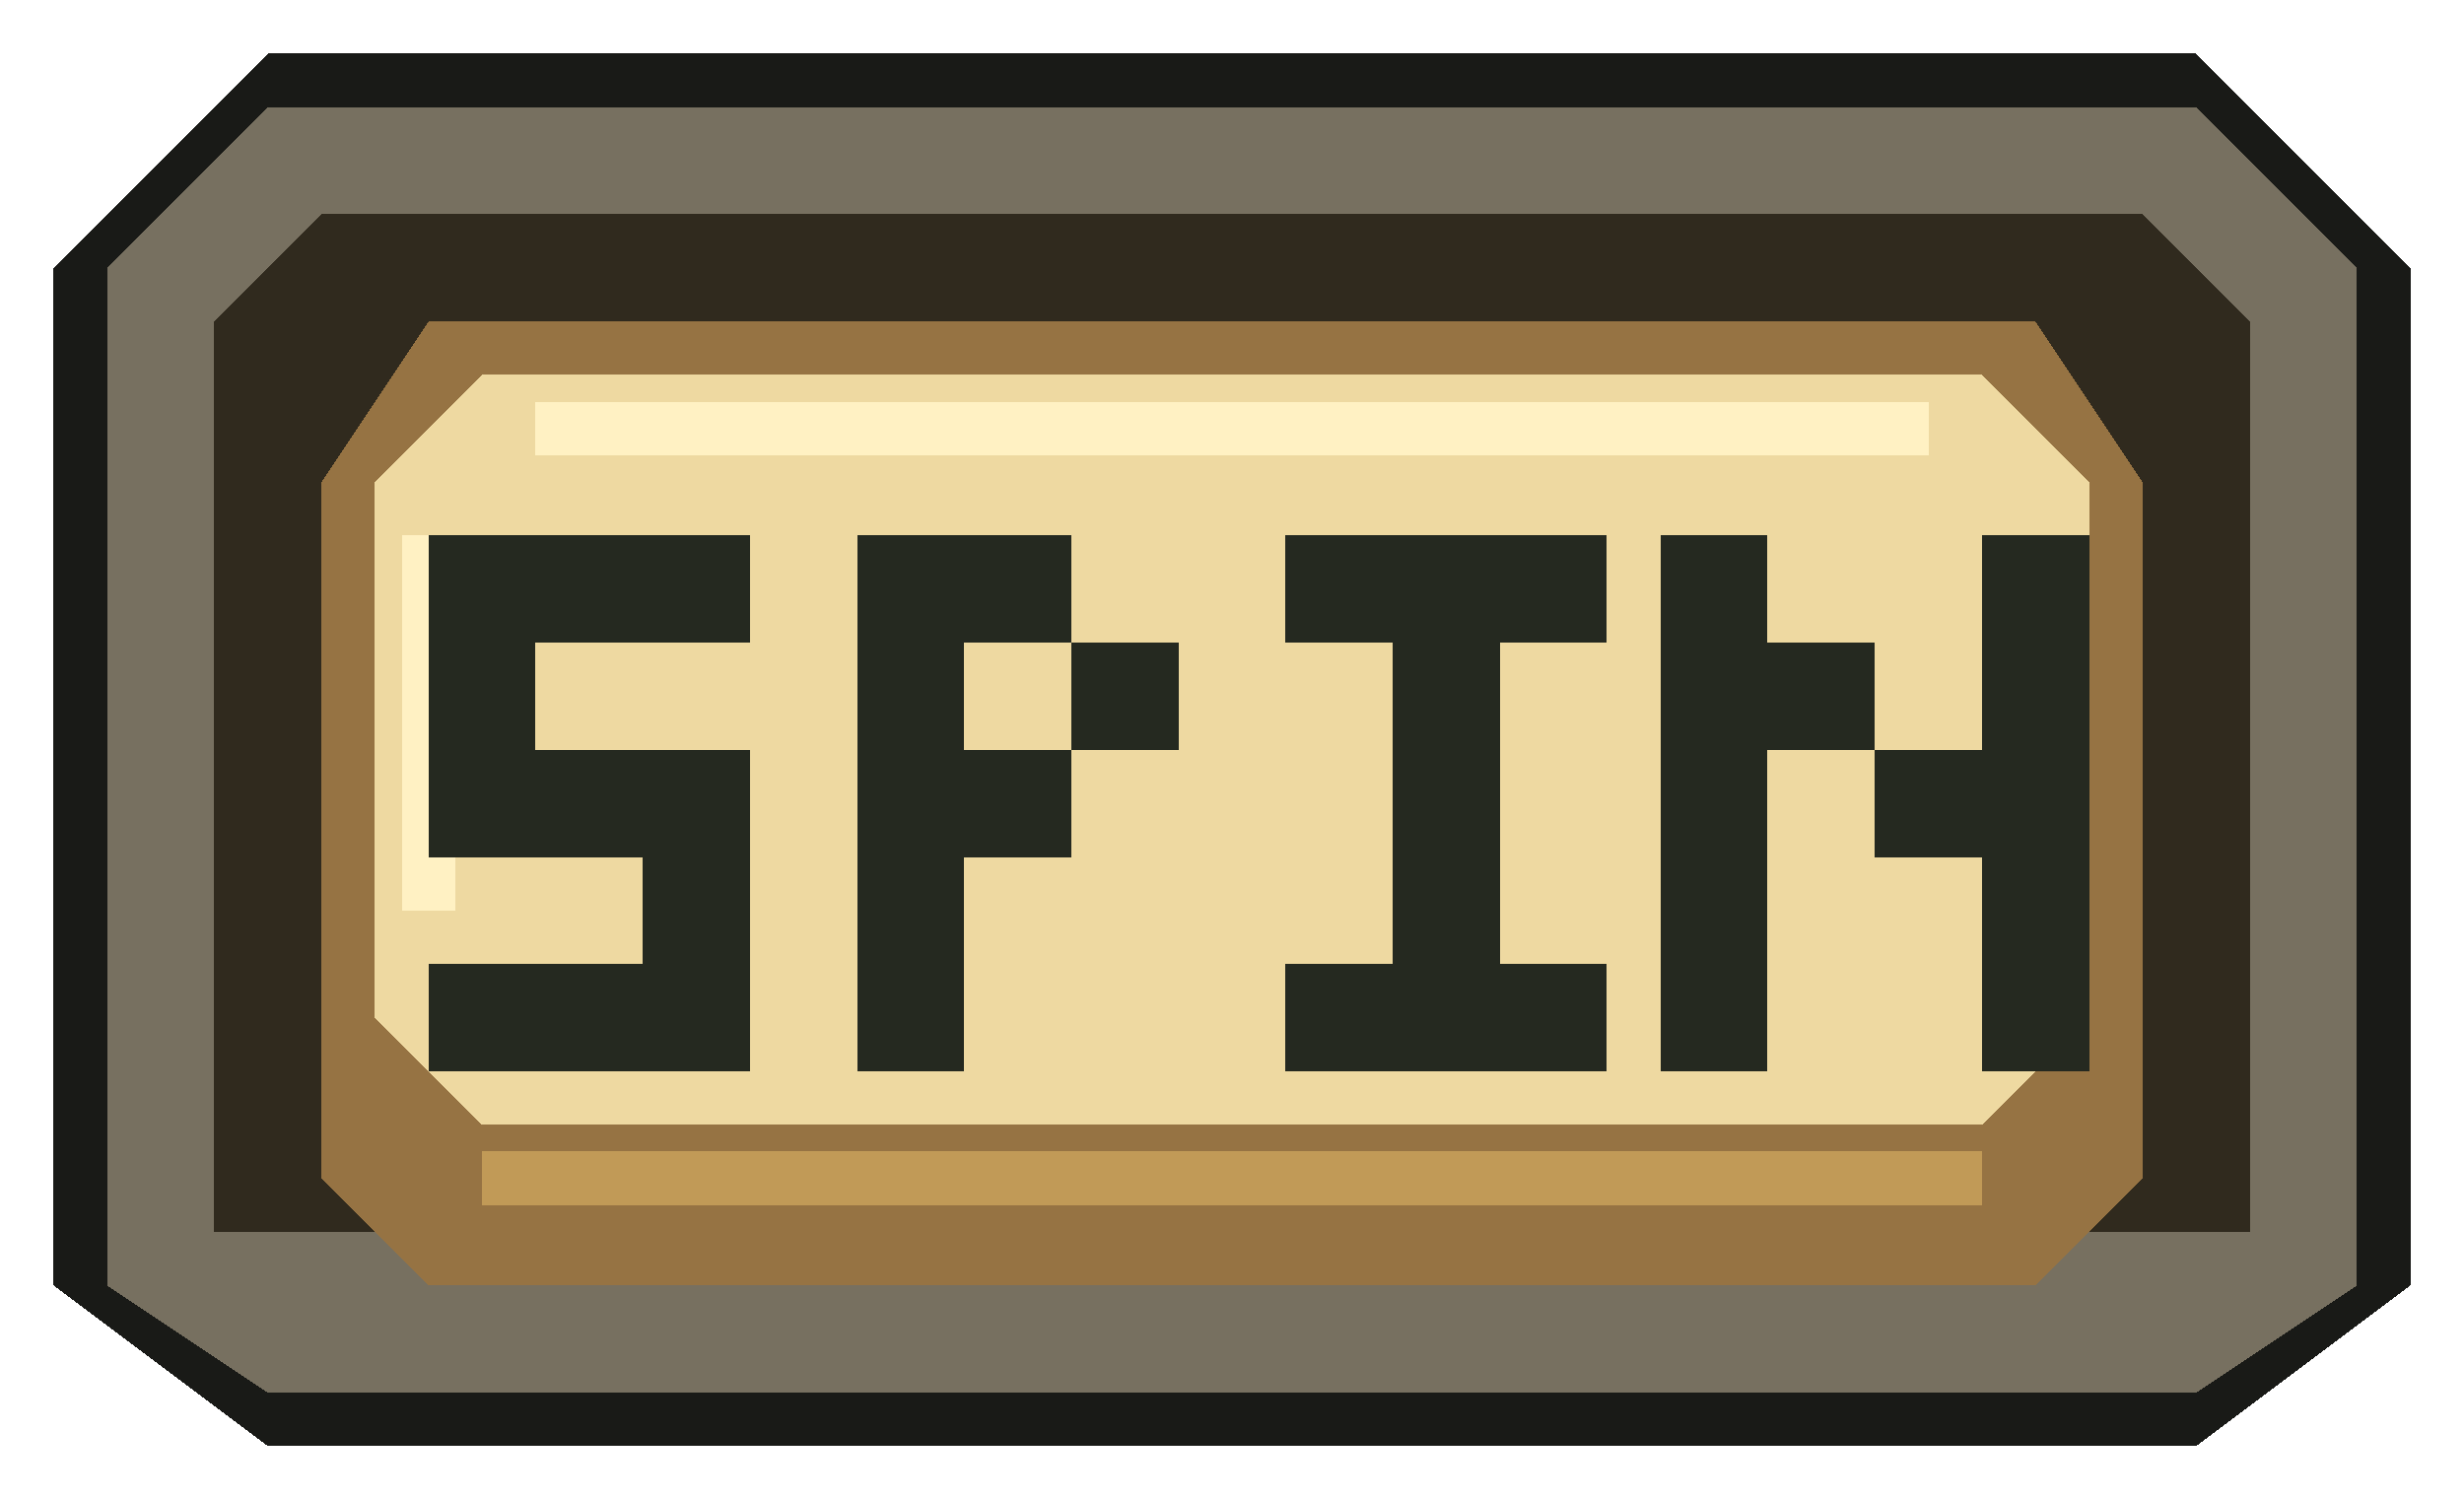
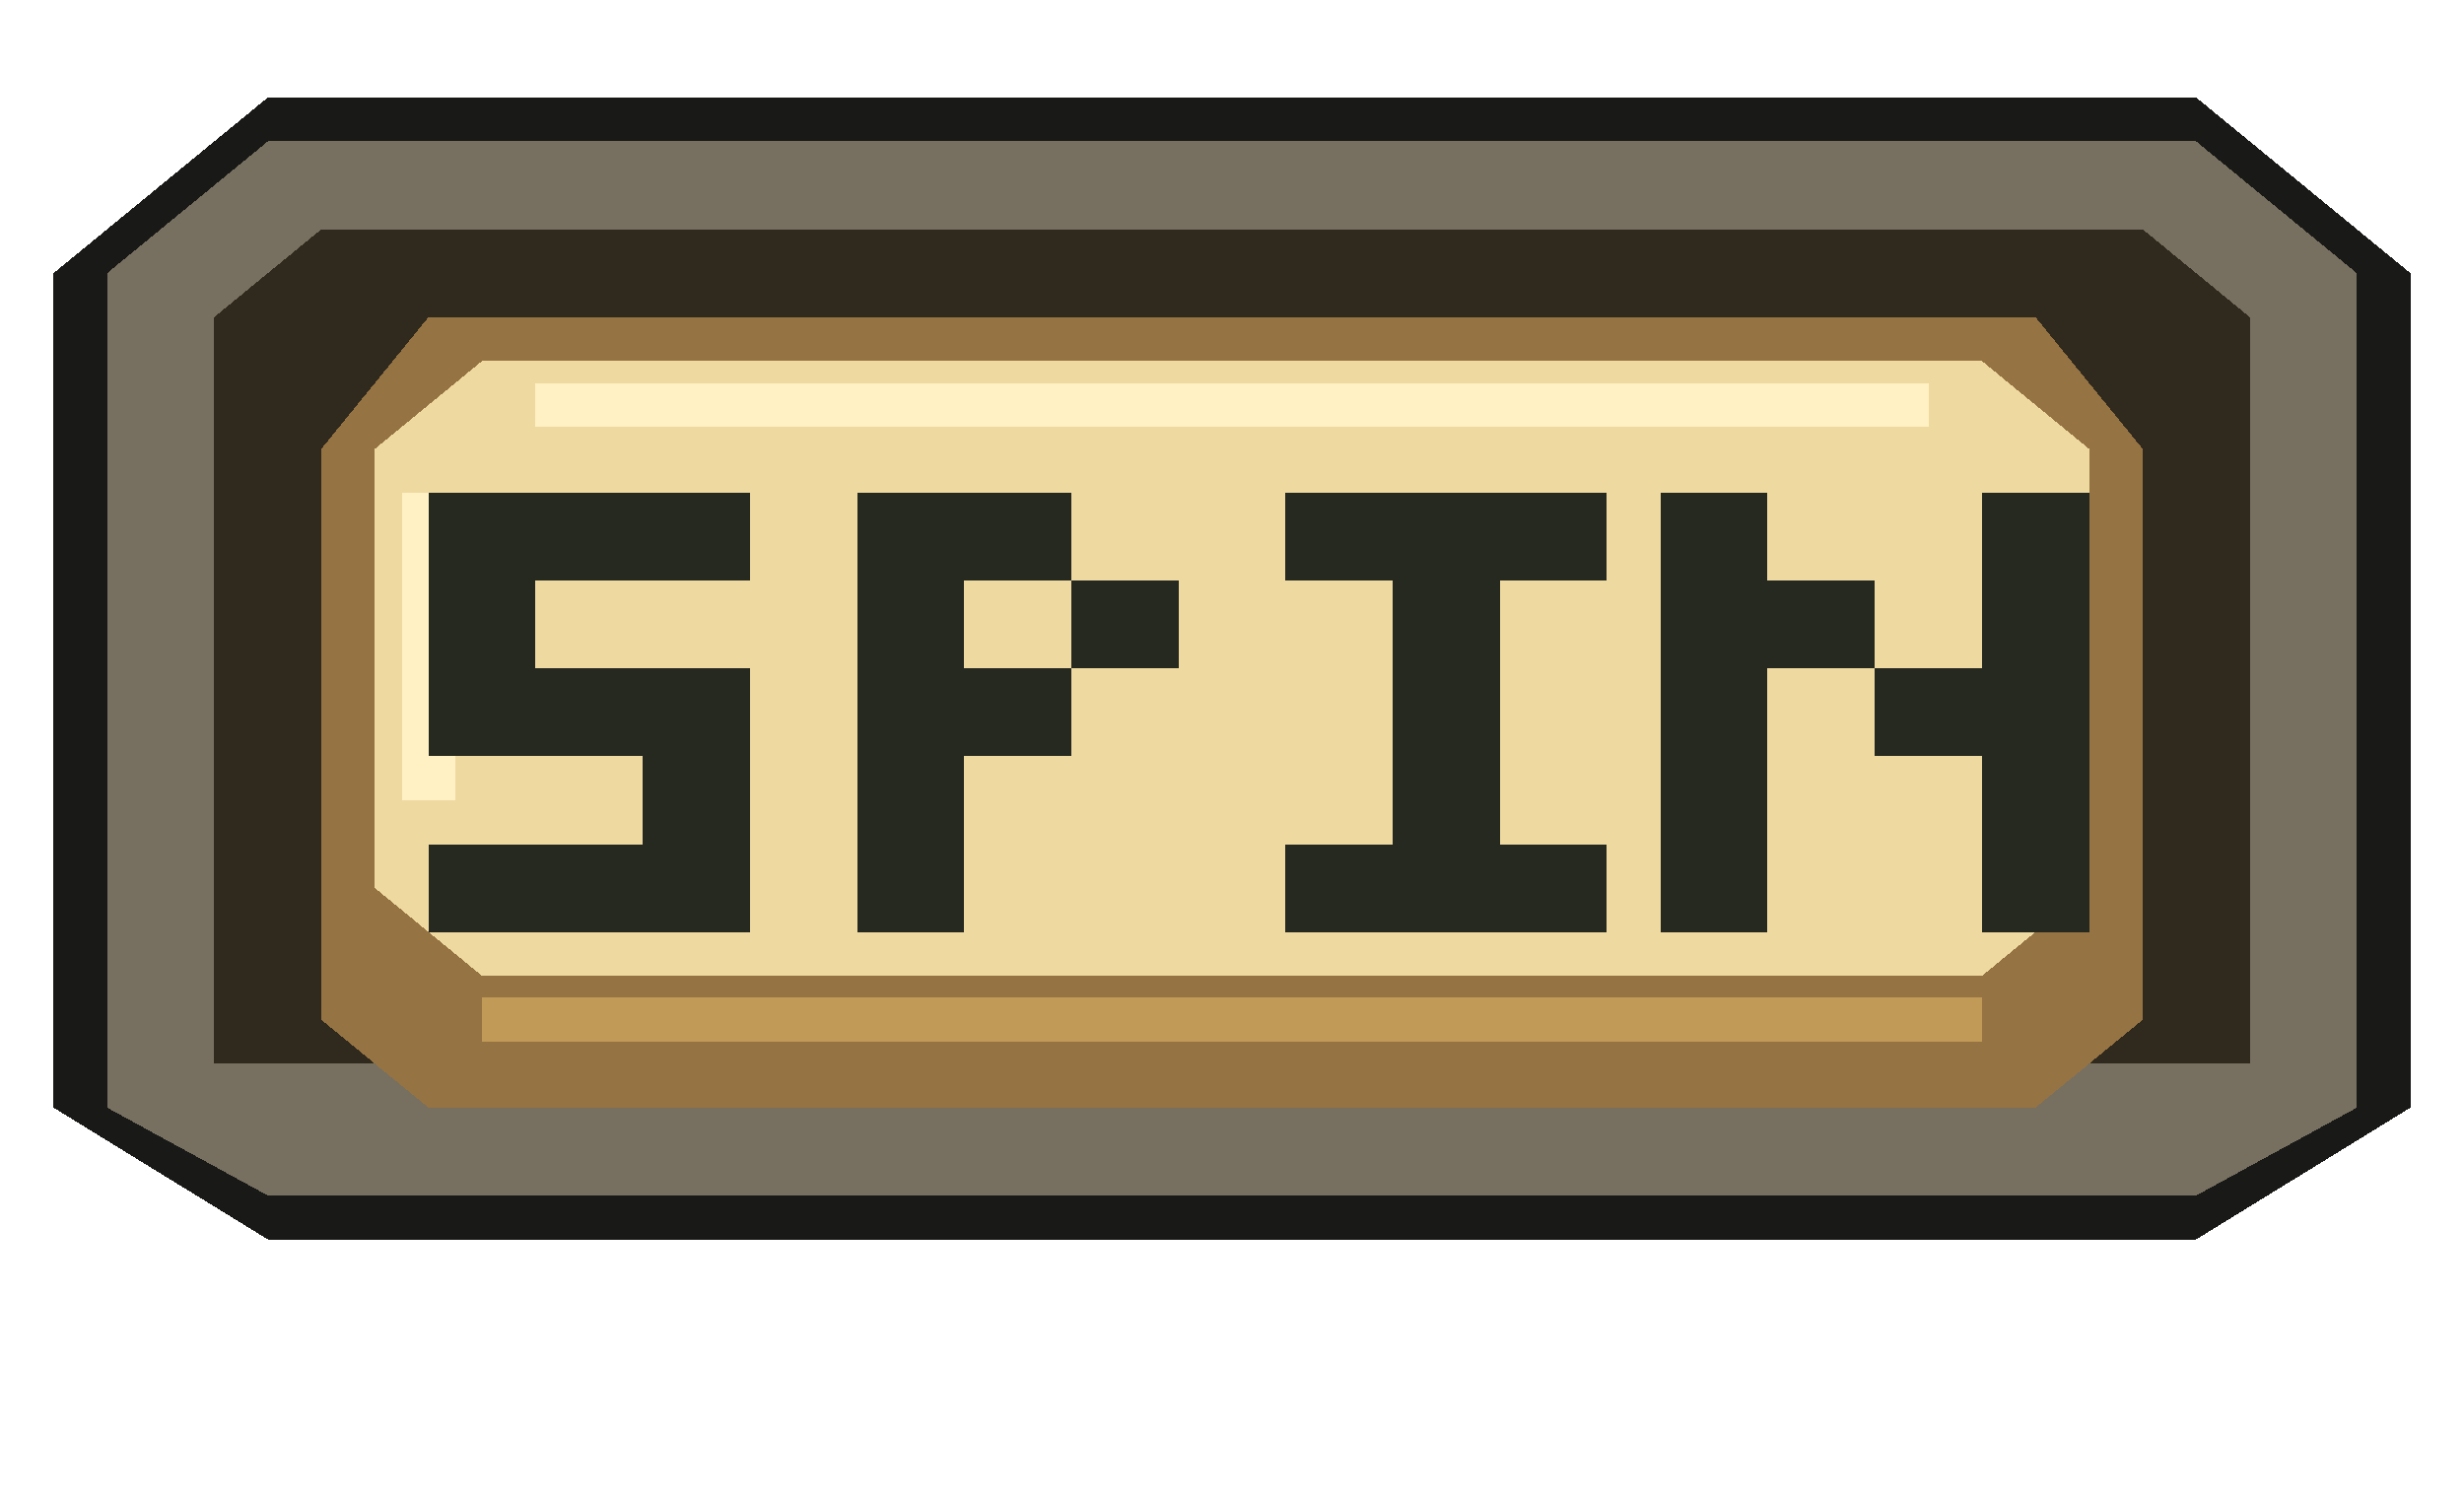
<svg xmlns="http://www.w3.org/2000/svg" width="46" height="28" viewBox="0 0 46 28" shape-rendering="crispEdges">
-   <path d="M5 1H41L45 5V24L41 27H5L1 24V5Z" fill="#191a17" />
-   <path d="M5 2H41L44 5V24L41 26H5L2 24V5Z" fill="#777060" />
-   <path d="M6 4H40L42 6V23H4V6Z" fill="#302a1e" />
-   <path d="M8 6H38L40 9V22L38 24H8L6 22V9Z" fill="#967343" />
-   <path d="M9 7H37L39 9V19L37 21H9L7 19V9Z" fill="#eed9a1" />
-   <path d="M10 8H36 M8 10V17" stroke="#fff1c3" />
-   <path d="M9 22H37" stroke="#c19a57" />
-   <rect x="8" y="10" width="2" height="2" fill="#252920" />
-   <rect x="10" y="10" width="2" height="2" fill="#252920" />
-   <rect x="12" y="10" width="2" height="2" fill="#252920" />
-   <rect x="8" y="12" width="2" height="2" fill="#252920" />
-   <rect x="8" y="14" width="2" height="2" fill="#252920" />
-   <rect x="10" y="14" width="2" height="2" fill="#252920" />
-   <rect x="12" y="14" width="2" height="2" fill="#252920" />
-   <rect x="12" y="16" width="2" height="2" fill="#252920" />
-   <rect x="8" y="18" width="2" height="2" fill="#252920" />
-   <rect x="10" y="18" width="2" height="2" fill="#252920" />
-   <rect x="12" y="18" width="2" height="2" fill="#252920" />
-   <rect x="16" y="10" width="2" height="2" fill="#252920" />
-   <rect x="18" y="10" width="2" height="2" fill="#252920" />
-   <rect x="16" y="12" width="2" height="2" fill="#252920" />
-   <rect x="20" y="12" width="2" height="2" fill="#252920" />
-   <rect x="16" y="14" width="2" height="2" fill="#252920" />
-   <rect x="18" y="14" width="2" height="2" fill="#252920" />
-   <rect x="16" y="16" width="2" height="2" fill="#252920" />
-   <rect x="16" y="18" width="2" height="2" fill="#252920" />
-   <rect x="24" y="10" width="2" height="2" fill="#252920" />
-   <rect x="26" y="10" width="2" height="2" fill="#252920" />
-   <rect x="28" y="10" width="2" height="2" fill="#252920" />
-   <rect x="26" y="12" width="2" height="2" fill="#252920" />
-   <rect x="26" y="14" width="2" height="2" fill="#252920" />
-   <rect x="26" y="16" width="2" height="2" fill="#252920" />
-   <rect x="24" y="18" width="2" height="2" fill="#252920" />
-   <rect x="26" y="18" width="2" height="2" fill="#252920" />
-   <rect x="28" y="18" width="2" height="2" fill="#252920" />
-   <rect x="31" y="10" width="2" height="2" fill="#252920" />
-   <rect x="37" y="10" width="2" height="2" fill="#252920" />
-   <rect x="31" y="12" width="2" height="2" fill="#252920" />
-   <rect x="33" y="12" width="2" height="2" fill="#252920" />
-   <rect x="37" y="12" width="2" height="2" fill="#252920" />
-   <rect x="31" y="14" width="2" height="2" fill="#252920" />
-   <rect x="35" y="14" width="2" height="2" fill="#252920" />
-   <rect x="37" y="14" width="2" height="2" fill="#252920" />
-   <rect x="31" y="16" width="2" height="2" fill="#252920" />
-   <rect x="37" y="16" width="2" height="2" fill="#252920" />
-   <rect x="31" y="18" width="2" height="2" fill="#252920" />
-   <rect x="37" y="18" width="2" height="2" fill="#252920" />
+   <g transform="translate(0 1) scale(1 .82)">
+     <path d="M5 1H41L45 5V24L41 27H5L1 24V5Z" fill="#191a17" />
+     <path d="M5 2H41L44 5V24L41 26H5L2 24V5Z" fill="#777060" />
+     <path d="M6 4H40L42 6V23H4V6Z" fill="#302a1e" />
+     <path d="M8 6H38L40 9V22L38 24H8L6 22V9Z" fill="#967343" />
+     <path d="M9 7H37L39 9V19L37 21H9L7 19V9Z" fill="#eed9a1" />
+     <path d="M10 8H36 M8 10V17" stroke="#fff1c3" />
+     <path d="M9 22H37" stroke="#c19a57" />
+     <rect x="8" y="10" width="2" height="2" fill="#252920" />
+     <rect x="10" y="10" width="2" height="2" fill="#252920" />
+     <rect x="12" y="10" width="2" height="2" fill="#252920" />
+     <rect x="8" y="12" width="2" height="2" fill="#252920" />
+     <rect x="8" y="14" width="2" height="2" fill="#252920" />
+     <rect x="10" y="14" width="2" height="2" fill="#252920" />
+     <rect x="12" y="14" width="2" height="2" fill="#252920" />
+     <rect x="12" y="16" width="2" height="2" fill="#252920" />
+     <rect x="8" y="18" width="2" height="2" fill="#252920" />
+     <rect x="10" y="18" width="2" height="2" fill="#252920" />
+     <rect x="12" y="18" width="2" height="2" fill="#252920" />
+     <rect x="16" y="10" width="2" height="2" fill="#252920" />
+     <rect x="18" y="10" width="2" height="2" fill="#252920" />
+     <rect x="16" y="12" width="2" height="2" fill="#252920" />
+     <rect x="20" y="12" width="2" height="2" fill="#252920" />
+     <rect x="16" y="14" width="2" height="2" fill="#252920" />
+     <rect x="18" y="14" width="2" height="2" fill="#252920" />
+     <rect x="16" y="16" width="2" height="2" fill="#252920" />
+     <rect x="16" y="18" width="2" height="2" fill="#252920" />
+     <rect x="24" y="10" width="2" height="2" fill="#252920" />
+     <rect x="26" y="10" width="2" height="2" fill="#252920" />
+     <rect x="28" y="10" width="2" height="2" fill="#252920" />
+     <rect x="26" y="12" width="2" height="2" fill="#252920" />
+     <rect x="26" y="14" width="2" height="2" fill="#252920" />
+     <rect x="26" y="16" width="2" height="2" fill="#252920" />
+     <rect x="24" y="18" width="2" height="2" fill="#252920" />
+     <rect x="26" y="18" width="2" height="2" fill="#252920" />
+     <rect x="28" y="18" width="2" height="2" fill="#252920" />
+     <rect x="31" y="10" width="2" height="2" fill="#252920" />
+     <rect x="37" y="10" width="2" height="2" fill="#252920" />
+     <rect x="31" y="12" width="2" height="2" fill="#252920" />
+     <rect x="33" y="12" width="2" height="2" fill="#252920" />
+     <rect x="37" y="12" width="2" height="2" fill="#252920" />
+     <rect x="31" y="14" width="2" height="2" fill="#252920" />
+     <rect x="35" y="14" width="2" height="2" fill="#252920" />
+     <rect x="37" y="14" width="2" height="2" fill="#252920" />
+     <rect x="31" y="16" width="2" height="2" fill="#252920" />
+     <rect x="37" y="16" width="2" height="2" fill="#252920" />
+     <rect x="31" y="18" width="2" height="2" fill="#252920" />
+     <rect x="37" y="18" width="2" height="2" fill="#252920" />
+   </g>
</svg>
